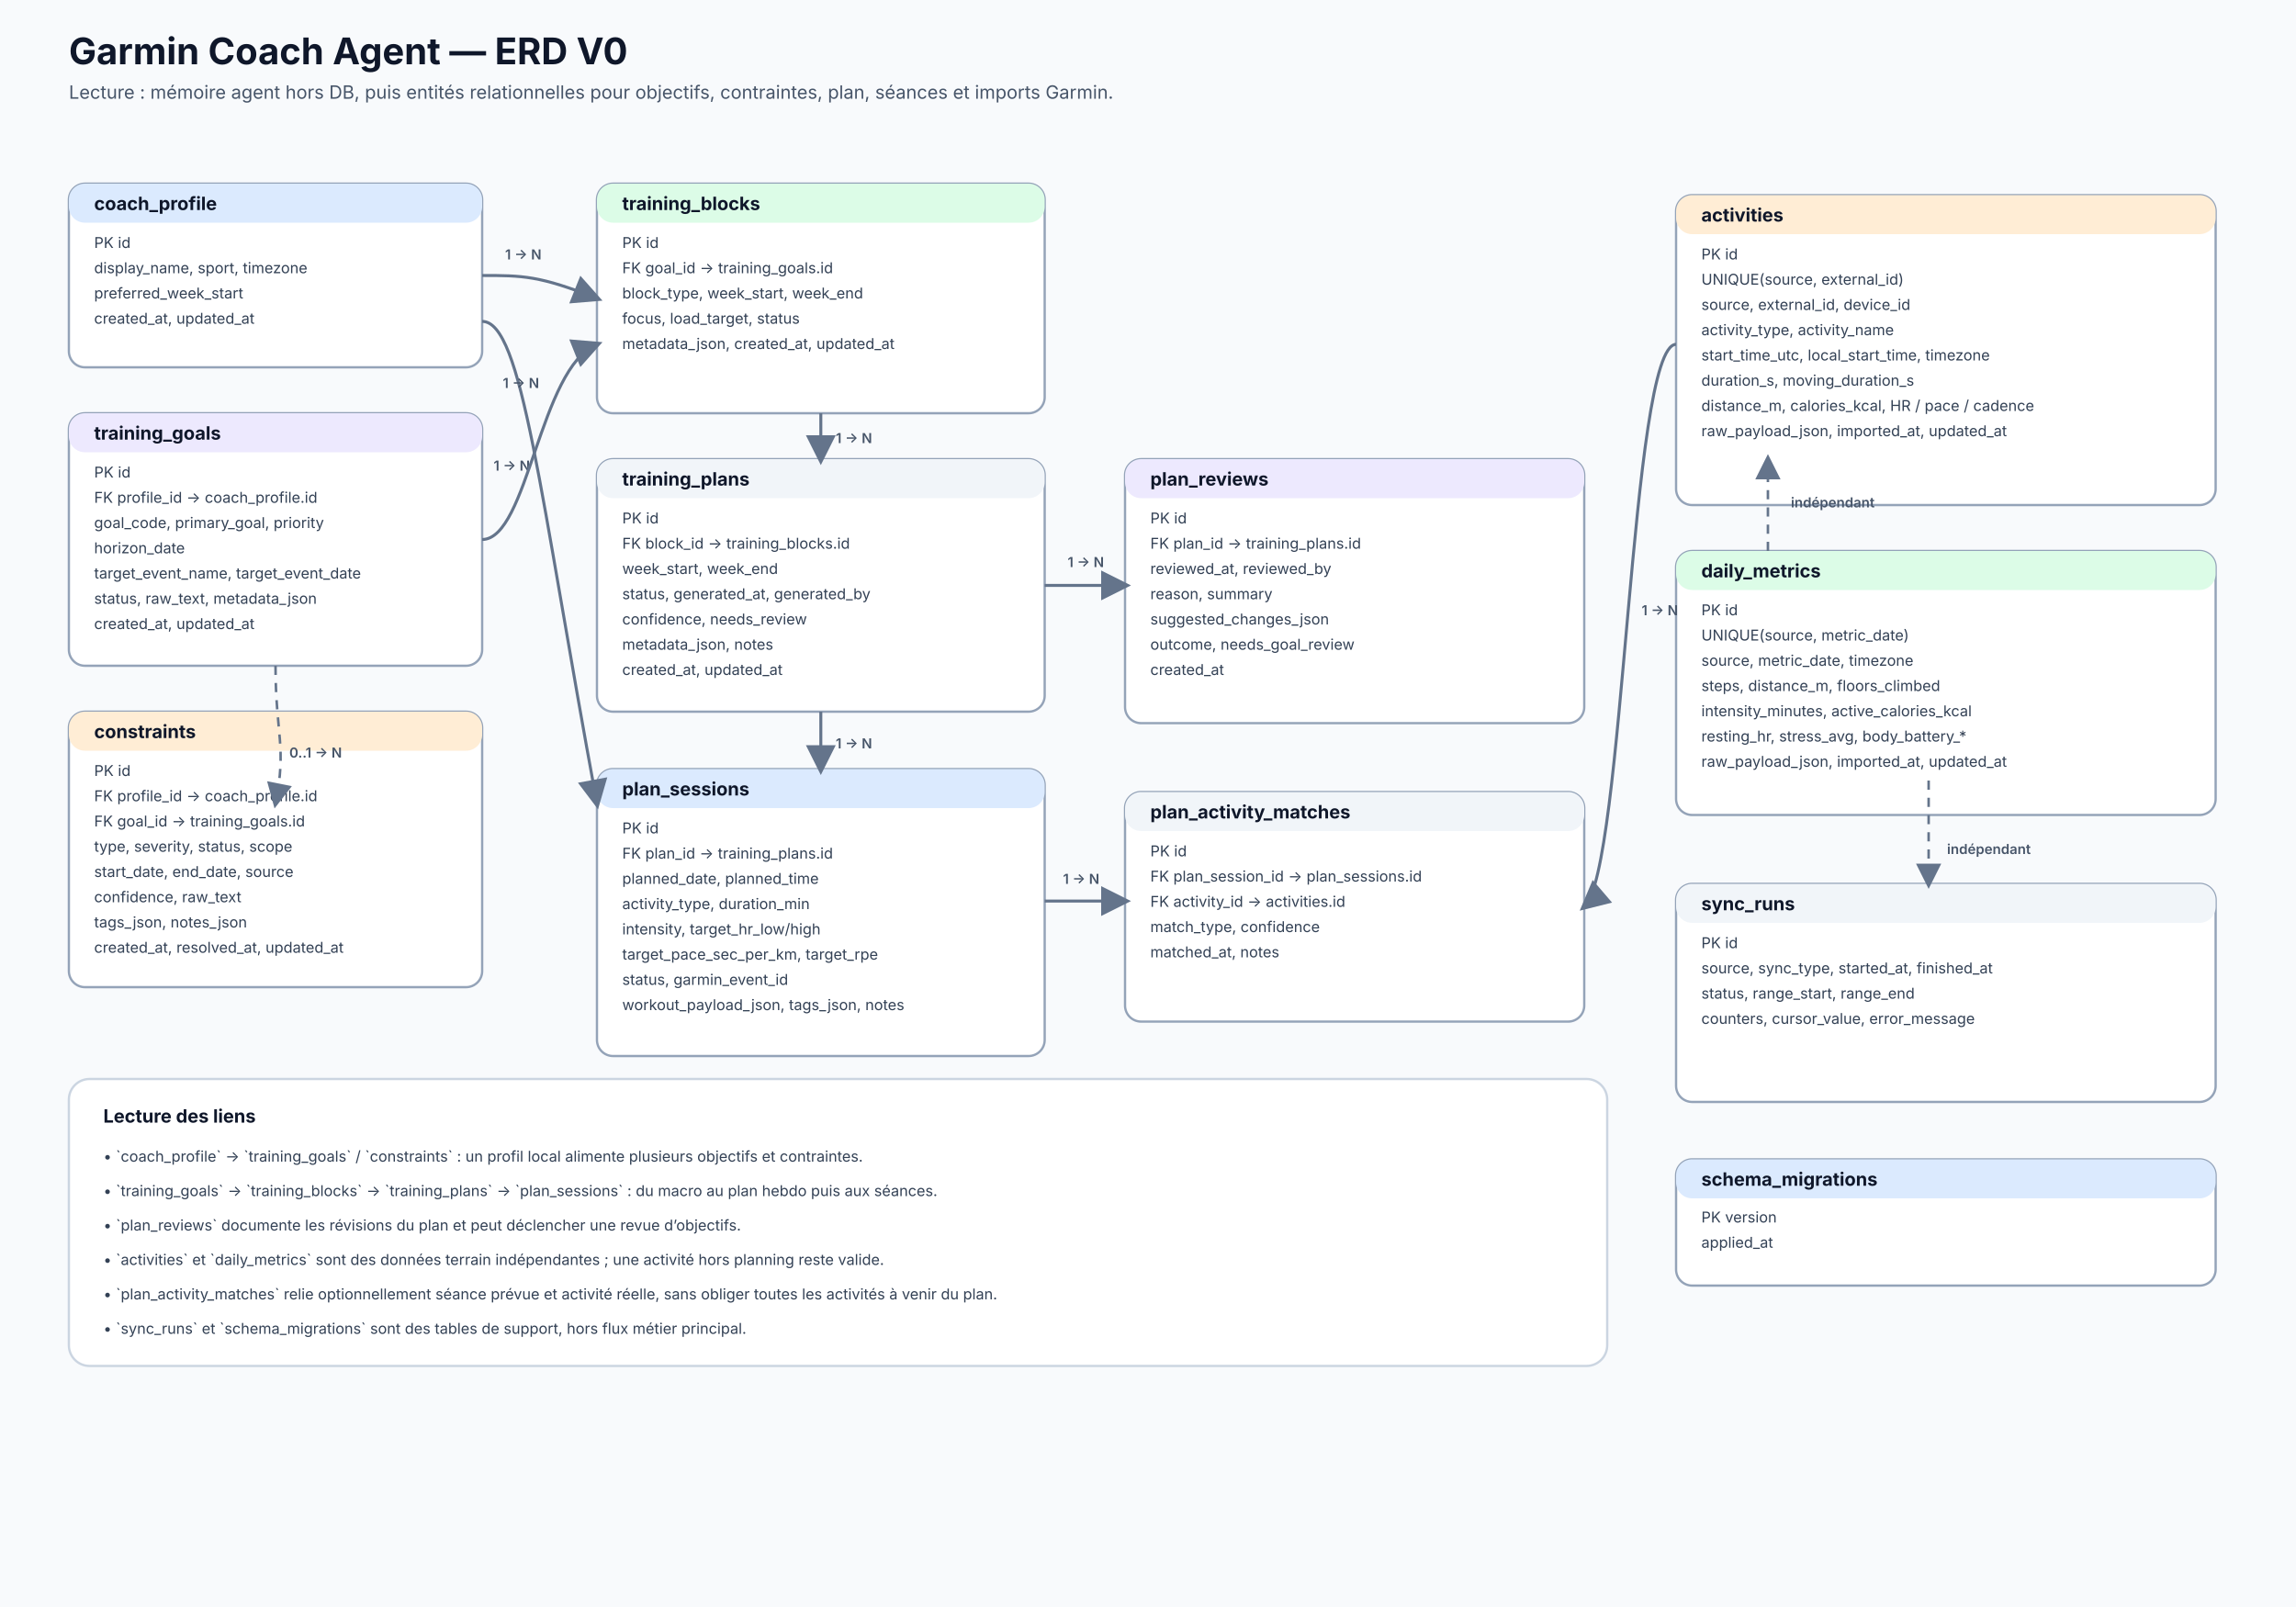
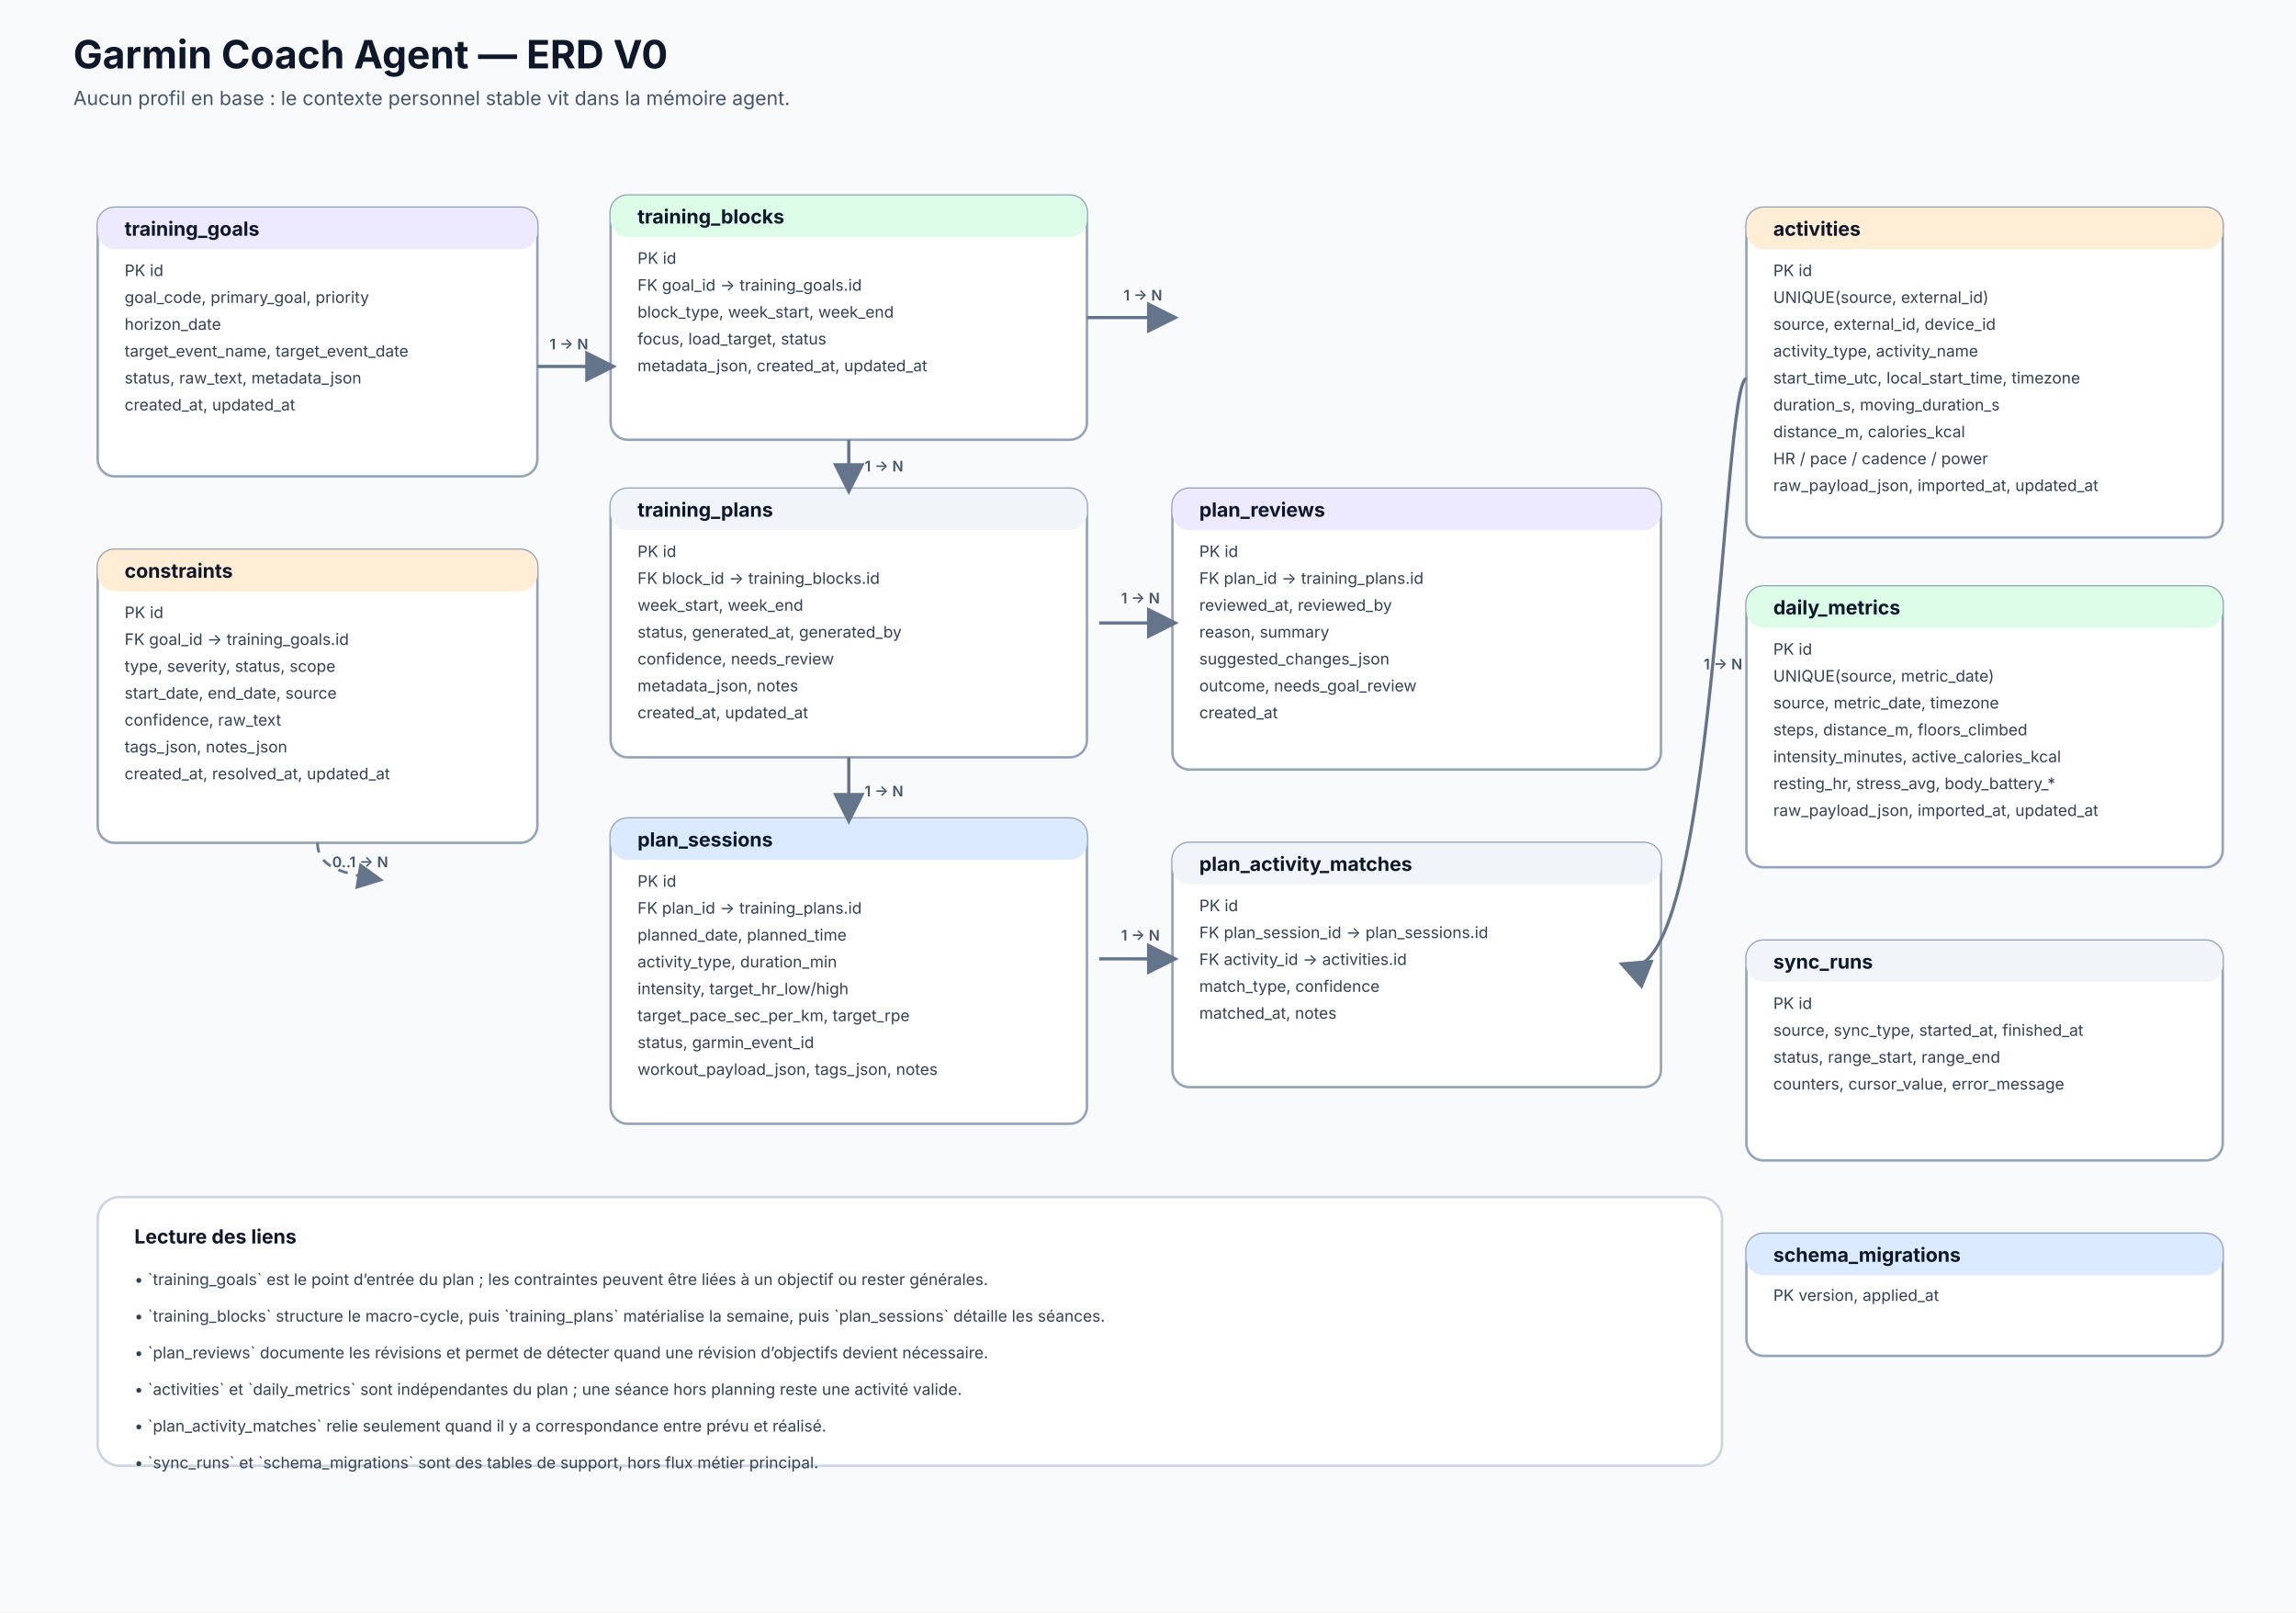
- <svg xmlns="http://www.w3.org/2000/svg" width="2000" height="1400" viewBox="0 0 2000 1400" role="img" aria-label="ER diagram de la base Garmin Coach Agent">
+ <svg xmlns="http://www.w3.org/2000/svg" width="1880" height="1320" viewBox="0 0 1880 1320" role="img" aria-label="ER diagram de la base Garmin Coach Agent">
  <defs>
    <style>
      .bg { fill: #f8fafc; }
      .title { font: 700 32px Inter, Arial, sans-serif; fill: #0f172a; }
      .subtitle { font: 400 16px Inter, Arial, sans-serif; fill: #475569; }
      .box { fill: #ffffff; stroke: #94a3b8; stroke-width: 2; rx: 14; }
-       .head { fill: #e2e8f0; }
      .head-blue { fill: #dbeafe; }
      .head-green { fill: #dcfce7; }
      .head-orange { fill: #ffedd5; }
      .head-purple { fill: #ede9fe; }
      .head-gray { fill: #f1f5f9; }
      .name { font: 700 16px Inter, Arial, sans-serif; fill: #0f172a; }
      .field { font: 400 13px Inter, Arial, sans-serif; fill: #334155; }
-       .note { font: 400 12px Inter, Arial, sans-serif; fill: #64748b; }
      .rel { stroke: #64748b; stroke-width: 2.6; fill: none; }
      .rel-dashed { stroke: #64748b; stroke-width: 2.2; fill: none; stroke-dasharray: 8 7; }
-       .label { font: 600 12px Inter, Arial, sans-serif; fill: #475569; background: #f8fafc; }
+       .label { font: 600 12px Inter, Arial, sans-serif; fill: #475569; }
      .legend { font: 400 13px Inter, Arial, sans-serif; fill: #334155; }
-       .key { font: 700 13px Inter, Arial, sans-serif; fill: #0f172a; }
+       .note { font: 400 12px Inter, Arial, sans-serif; fill: #64748b; }
    </style>
    <marker id="arrow" markerWidth="10" markerHeight="10" refX="8" refY="5" orient="auto" markerUnits="strokeWidth">
      <path d="M0,0 L10,5 L0,10 z" fill="#64748b" />
    </marker>
  </defs>
-   <rect class="bg" x="0" y="0" width="2000" height="1400" />
+   <rect class="bg" x="0" y="0" width="1880" height="1320" />
  <text class="title" x="60" y="56">Garmin Coach Agent — ERD V0</text>
-   <text class="subtitle" x="60" y="86">Lecture : mémoire agent hors DB, puis entités relationnelles pour objectifs, contraintes, plan, séances et imports Garmin.</text>
-   <rect class="box" x="60" y="160" width="360" height="160" />
-   <rect class="head-blue" x="60" y="160" width="360" height="34" rx="14" />
-   <text class="name" x="82" y="183">coach_profile</text>
-   <text class="field" x="82" y="216">PK id</text>
-   <text class="field" x="82" y="238">display_name, sport, timezone</text>
-   <text class="field" x="82" y="260">preferred_week_start</text>
-   <text class="field" x="82" y="282">created_at, updated_at</text>
-   <rect class="box" x="60" y="360" width="360" height="220" />
-   <rect class="head-purple" x="60" y="360" width="360" height="34" rx="14" />
-   <text class="name" x="82" y="383">training_goals</text>
-   <text class="field" x="82" y="416">PK id</text>
-   <text class="field" x="82" y="438">FK profile_id → coach_profile.id</text>
-   <text class="field" x="82" y="460">goal_code, primary_goal, priority</text>
-   <text class="field" x="82" y="482">horizon_date</text>
-   <text class="field" x="82" y="504">target_event_name, target_event_date</text>
-   <text class="field" x="82" y="526">status, raw_text, metadata_json</text>
-   <text class="field" x="82" y="548">created_at, updated_at</text>
-   <rect class="box" x="60" y="620" width="360" height="240" />
-   <rect class="head-orange" x="60" y="620" width="360" height="34" rx="14" />
-   <text class="name" x="82" y="643">constraints</text>
-   <text class="field" x="82" y="676">PK id</text>
-   <text class="field" x="82" y="698">FK profile_id → coach_profile.id</text>
-   <text class="field" x="82" y="720">FK goal_id → training_goals.id</text>
-   <text class="field" x="82" y="742">type, severity, status, scope</text>
-   <text class="field" x="82" y="764">start_date, end_date, source</text>
-   <text class="field" x="82" y="786">confidence, raw_text</text>
-   <text class="field" x="82" y="808">tags_json, notes_json</text>
-   <text class="field" x="82" y="830">created_at, resolved_at, updated_at</text>
-   <rect class="box" x="520" y="160" width="390" height="200" />
-   <rect class="head-green" x="520" y="160" width="390" height="34" rx="14" />
-   <text class="name" x="542" y="183">training_blocks</text>
-   <text class="field" x="542" y="216">PK id</text>
-   <text class="field" x="542" y="238">FK goal_id → training_goals.id</text>
-   <text class="field" x="542" y="260">block_type, week_start, week_end</text>
-   <text class="field" x="542" y="282">focus, load_target, status</text>
-   <text class="field" x="542" y="304">metadata_json, created_at, updated_at</text>
-   <rect class="box" x="520" y="400" width="390" height="220" />
-   <rect class="head-gray" x="520" y="400" width="390" height="34" rx="14" />
-   <text class="name" x="542" y="423">training_plans</text>
-   <text class="field" x="542" y="456">PK id</text>
-   <text class="field" x="542" y="478">FK block_id → training_blocks.id</text>
-   <text class="field" x="542" y="500">week_start, week_end</text>
-   <text class="field" x="542" y="522">status, generated_at, generated_by</text>
-   <text class="field" x="542" y="544">confidence, needs_review</text>
-   <text class="field" x="542" y="566">metadata_json, notes</text>
-   <text class="field" x="542" y="588">created_at, updated_at</text>
-   <rect class="box" x="520" y="670" width="390" height="250" />
-   <rect class="head-blue" x="520" y="670" width="390" height="34" rx="14" />
-   <text class="name" x="542" y="693">plan_sessions</text>
-   <text class="field" x="542" y="726">PK id</text>
-   <text class="field" x="542" y="748">FK plan_id → training_plans.id</text>
-   <text class="field" x="542" y="770">planned_date, planned_time</text>
-   <text class="field" x="542" y="792">activity_type, duration_min</text>
-   <text class="field" x="542" y="814">intensity, target_hr_low/high</text>
-   <text class="field" x="542" y="836">target_pace_sec_per_km, target_rpe</text>
-   <text class="field" x="542" y="858">status, garmin_event_id</text>
-   <text class="field" x="542" y="880">workout_payload_json, tags_json, notes</text>
-   <rect class="box" x="980" y="400" width="400" height="230" />
-   <rect class="head-purple" x="980" y="400" width="400" height="34" rx="14" />
-   <text class="name" x="1002" y="423">plan_reviews</text>
-   <text class="field" x="1002" y="456">PK id</text>
-   <text class="field" x="1002" y="478">FK plan_id → training_plans.id</text>
-   <text class="field" x="1002" y="500">reviewed_at, reviewed_by</text>
-   <text class="field" x="1002" y="522">reason, summary</text>
-   <text class="field" x="1002" y="544">suggested_changes_json</text>
-   <text class="field" x="1002" y="566">outcome, needs_goal_review</text>
-   <text class="field" x="1002" y="588">created_at</text>
-   <rect class="box" x="980" y="690" width="400" height="200" />
-   <rect class="head-gray" x="980" y="690" width="400" height="34" rx="14" />
-   <text class="name" x="1002" y="713">plan_activity_matches</text>
-   <text class="field" x="1002" y="746">PK id</text>
-   <text class="field" x="1002" y="768">FK plan_session_id → plan_sessions.id</text>
-   <text class="field" x="1002" y="790">FK activity_id → activities.id</text>
-   <text class="field" x="1002" y="812">match_type, confidence</text>
-   <text class="field" x="1002" y="834">matched_at, notes</text>
-   <rect class="box" x="1460" y="170" width="470" height="270" />
-   <rect class="head-orange" x="1460" y="170" width="470" height="34" rx="14" />
-   <text class="name" x="1482" y="193">activities</text>
-   <text class="field" x="1482" y="226">PK id</text>
-   <text class="field" x="1482" y="248">UNIQUE(source, external_id)</text>
-   <text class="field" x="1482" y="270">source, external_id, device_id</text>
-   <text class="field" x="1482" y="292">activity_type, activity_name</text>
-   <text class="field" x="1482" y="314">start_time_utc, local_start_time, timezone</text>
-   <text class="field" x="1482" y="336">duration_s, moving_duration_s</text>
-   <text class="field" x="1482" y="358">distance_m, calories_kcal, HR / pace / cadence</text>
-   <text class="field" x="1482" y="380">raw_payload_json, imported_at, updated_at</text>
-   <rect class="box" x="1460" y="480" width="470" height="230" />
-   <rect class="head-green" x="1460" y="480" width="470" height="34" rx="14" />
-   <text class="name" x="1482" y="503">daily_metrics</text>
-   <text class="field" x="1482" y="536">PK id</text>
-   <text class="field" x="1482" y="558">UNIQUE(source, metric_date)</text>
-   <text class="field" x="1482" y="580">source, metric_date, timezone</text>
-   <text class="field" x="1482" y="602">steps, distance_m, floors_climbed</text>
-   <text class="field" x="1482" y="624">intensity_minutes, active_calories_kcal</text>
-   <text class="field" x="1482" y="646">resting_hr, stress_avg, body_battery_* </text>
-   <text class="field" x="1482" y="668">raw_payload_json, imported_at, updated_at</text>
-   <rect class="box" x="1460" y="770" width="470" height="190" />
-   <rect class="head-gray" x="1460" y="770" width="470" height="34" rx="14" />
-   <text class="name" x="1482" y="793">sync_runs</text>
-   <text class="field" x="1482" y="826">PK id</text>
-   <text class="field" x="1482" y="848">source, sync_type, started_at, finished_at</text>
-   <text class="field" x="1482" y="870">status, range_start, range_end</text>
-   <text class="field" x="1482" y="892">counters, cursor_value, error_message</text>
-   <rect class="box" x="1460" y="1010" width="470" height="110" />
-   <rect class="head-blue" x="1460" y="1010" width="470" height="34" rx="14" />
-   <text class="name" x="1482" y="1033">schema_migrations</text>
-   <text class="field" x="1482" y="1065">PK version</text>
-   <text class="field" x="1482" y="1087">applied_at</text>
-   <path class="rel" d="M420 240 C455 240, 470 240, 520 260" marker-end="url(#arrow)" />
-   <text class="label" x="440" y="226">1 → N</text>
-   <path class="rel" d="M420 280 C455 280, 470 430, 520 700" marker-end="url(#arrow)" />
-   <text class="label" x="430" y="410">1 → N</text>
-   <path class="rel-dashed" d="M240 580 C240 640, 250 650, 240 700" marker-end="url(#arrow)" />
-   <text class="label" x="252" y="660">0..1 → N</text>
-   <path class="rel" d="M420 470 C460 470, 470 320, 520 300" marker-end="url(#arrow)" />
-   <text class="label" x="438" y="338">1 → N</text>
-   <path class="rel" d="M715 360 L715 400" marker-end="url(#arrow)" />
-   <text class="label" x="728" y="386">1 → N</text>
-   <path class="rel" d="M715 620 L715 670" marker-end="url(#arrow)" />
-   <text class="label" x="728" y="652">1 → N</text>
-   <path class="rel" d="M910 510 C945 510, 955 510, 980 510" marker-end="url(#arrow)" />
-   <text class="label" x="930" y="494">1 → N</text>
-   <path class="rel" d="M910 785 C940 785, 945 785, 980 785" marker-end="url(#arrow)" />
-   <text class="label" x="926" y="770">1 → N</text>
-   <path class="rel" d="M1460 300 C1420 300, 1415 760, 1380 790" marker-end="url(#arrow)" />
-   <text class="label" x="1430" y="536">1 → N</text>
-   <path class="rel-dashed" d="M1540 480 C1540 430, 1540 420, 1540 400" marker-end="url(#arrow)" />
-   <text class="label" x="1560" y="442">indépendant</text>
-   <path class="rel-dashed" d="M1680 680 C1680 715, 1680 740, 1680 770" marker-end="url(#arrow)" />
-   <text class="label" x="1696" y="744">indépendant</text>
-   <rect x="60" y="940" width="1340" height="250" fill="#ffffff" stroke="#cbd5e1" stroke-width="2" rx="18" />
-   <text class="name" x="90" y="978">Lecture des liens</text>
-   <text class="legend" x="90" y="1012">• `coach_profile` → `training_goals` / `constraints` : un profil local alimente plusieurs objectifs et contraintes.</text>
-   <text class="legend" x="90" y="1042">• `training_goals` → `training_blocks` → `training_plans` → `plan_sessions` : du macro au plan hebdo puis aux séances.</text>
-   <text class="legend" x="90" y="1072">• `plan_reviews` documente les révisions du plan et peut déclencher une revue d’objectifs.</text>
-   <text class="legend" x="90" y="1102">• `activities` et `daily_metrics` sont des données terrain indépendantes ; une activité hors planning reste valide.</text>
-   <text class="legend" x="90" y="1132">• `plan_activity_matches` relie optionnellement séance prévue et activité réelle, sans obliger toutes les activités à venir du plan.</text>
-   <text class="legend" x="90" y="1162">• `sync_runs` et `schema_migrations` sont des tables de support, hors flux métier principal.</text>
+   <text class="subtitle" x="60" y="86">Aucun profil en base : le contexte personnel stable vit dans la mémoire agent.</text>
+   <rect class="box" x="80" y="170" width="360" height="220" />
+   <rect class="head-purple" x="80" y="170" width="360" height="34" rx="14" />
+   <text class="name" x="102" y="193">training_goals</text>
+   <text class="field" x="102" y="226">PK id</text>
+   <text class="field" x="102" y="248">goal_code, primary_goal, priority</text>
+   <text class="field" x="102" y="270">horizon_date</text>
+   <text class="field" x="102" y="292">target_event_name, target_event_date</text>
+   <text class="field" x="102" y="314">status, raw_text, metadata_json</text>
+   <text class="field" x="102" y="336">created_at, updated_at</text>
+   <rect class="box" x="80" y="450" width="360" height="240" />
+   <rect class="head-orange" x="80" y="450" width="360" height="34" rx="14" />
+   <text class="name" x="102" y="473">constraints</text>
+   <text class="field" x="102" y="506">PK id</text>
+   <text class="field" x="102" y="528">FK goal_id → training_goals.id</text>
+   <text class="field" x="102" y="550">type, severity, status, scope</text>
+   <text class="field" x="102" y="572">start_date, end_date, source</text>
+   <text class="field" x="102" y="594">confidence, raw_text</text>
+   <text class="field" x="102" y="616">tags_json, notes_json</text>
+   <text class="field" x="102" y="638">created_at, resolved_at, updated_at</text>
+   <rect class="box" x="500" y="160" width="390" height="200" />
+   <rect class="head-green" x="500" y="160" width="390" height="34" rx="14" />
+   <text class="name" x="522" y="183">training_blocks</text>
+   <text class="field" x="522" y="216">PK id</text>
+   <text class="field" x="522" y="238">FK goal_id → training_goals.id</text>
+   <text class="field" x="522" y="260">block_type, week_start, week_end</text>
+   <text class="field" x="522" y="282">focus, load_target, status</text>
+   <text class="field" x="522" y="304">metadata_json, created_at, updated_at</text>
+   <rect class="box" x="500" y="400" width="390" height="220" />
+   <rect class="head-gray" x="500" y="400" width="390" height="34" rx="14" />
+   <text class="name" x="522" y="423">training_plans</text>
+   <text class="field" x="522" y="456">PK id</text>
+   <text class="field" x="522" y="478">FK block_id → training_blocks.id</text>
+   <text class="field" x="522" y="500">week_start, week_end</text>
+   <text class="field" x="522" y="522">status, generated_at, generated_by</text>
+   <text class="field" x="522" y="544">confidence, needs_review</text>
+   <text class="field" x="522" y="566">metadata_json, notes</text>
+   <text class="field" x="522" y="588">created_at, updated_at</text>
+   <rect class="box" x="500" y="670" width="390" height="250" />
+   <rect class="head-blue" x="500" y="670" width="390" height="34" rx="14" />
+   <text class="name" x="522" y="693">plan_sessions</text>
+   <text class="field" x="522" y="726">PK id</text>
+   <text class="field" x="522" y="748">FK plan_id → training_plans.id</text>
+   <text class="field" x="522" y="770">planned_date, planned_time</text>
+   <text class="field" x="522" y="792">activity_type, duration_min</text>
+   <text class="field" x="522" y="814">intensity, target_hr_low/high</text>
+   <text class="field" x="522" y="836">target_pace_sec_per_km, target_rpe</text>
+   <text class="field" x="522" y="858">status, garmin_event_id</text>
+   <text class="field" x="522" y="880">workout_payload_json, tags_json, notes</text>
+   <rect class="box" x="960" y="400" width="400" height="230" />
+   <rect class="head-purple" x="960" y="400" width="400" height="34" rx="14" />
+   <text class="name" x="982" y="423">plan_reviews</text>
+   <text class="field" x="982" y="456">PK id</text>
+   <text class="field" x="982" y="478">FK plan_id → training_plans.id</text>
+   <text class="field" x="982" y="500">reviewed_at, reviewed_by</text>
+   <text class="field" x="982" y="522">reason, summary</text>
+   <text class="field" x="982" y="544">suggested_changes_json</text>
+   <text class="field" x="982" y="566">outcome, needs_goal_review</text>
+   <text class="field" x="982" y="588">created_at</text>
+   <rect class="box" x="960" y="690" width="400" height="200" />
+   <rect class="head-gray" x="960" y="690" width="400" height="34" rx="14" />
+   <text class="name" x="982" y="713">plan_activity_matches</text>
+   <text class="field" x="982" y="746">PK id</text>
+   <text class="field" x="982" y="768">FK plan_session_id → plan_sessions.id</text>
+   <text class="field" x="982" y="790">FK activity_id → activities.id</text>
+   <text class="field" x="982" y="812">match_type, confidence</text>
+   <text class="field" x="982" y="834">matched_at, notes</text>
+   <rect class="box" x="1430" y="170" width="390" height="270" />
+   <rect class="head-orange" x="1430" y="170" width="390" height="34" rx="14" />
+   <text class="name" x="1452" y="193">activities</text>
+   <text class="field" x="1452" y="226">PK id</text>
+   <text class="field" x="1452" y="248">UNIQUE(source, external_id)</text>
+   <text class="field" x="1452" y="270">source, external_id, device_id</text>
+   <text class="field" x="1452" y="292">activity_type, activity_name</text>
+   <text class="field" x="1452" y="314">start_time_utc, local_start_time, timezone</text>
+   <text class="field" x="1452" y="336">duration_s, moving_duration_s</text>
+   <text class="field" x="1452" y="358">distance_m, calories_kcal</text>
+   <text class="field" x="1452" y="380">HR / pace / cadence / power</text>
+   <text class="field" x="1452" y="402">raw_payload_json, imported_at, updated_at</text>
+   <rect class="box" x="1430" y="480" width="390" height="230" />
+   <rect class="head-green" x="1430" y="480" width="390" height="34" rx="14" />
+   <text class="name" x="1452" y="503">daily_metrics</text>
+   <text class="field" x="1452" y="536">PK id</text>
+   <text class="field" x="1452" y="558">UNIQUE(source, metric_date)</text>
+   <text class="field" x="1452" y="580">source, metric_date, timezone</text>
+   <text class="field" x="1452" y="602">steps, distance_m, floors_climbed</text>
+   <text class="field" x="1452" y="624">intensity_minutes, active_calories_kcal</text>
+   <text class="field" x="1452" y="646">resting_hr, stress_avg, body_battery_* </text>
+   <text class="field" x="1452" y="668">raw_payload_json, imported_at, updated_at</text>
+   <rect class="box" x="1430" y="770" width="390" height="180" />
+   <rect class="head-gray" x="1430" y="770" width="390" height="34" rx="14" />
+   <text class="name" x="1452" y="793">sync_runs</text>
+   <text class="field" x="1452" y="826">PK id</text>
+   <text class="field" x="1452" y="848">source, sync_type, started_at, finished_at</text>
+   <text class="field" x="1452" y="870">status, range_start, range_end</text>
+   <text class="field" x="1452" y="892">counters, cursor_value, error_message</text>
+   <rect class="box" x="1430" y="1010" width="390" height="100" />
+   <rect class="head-blue" x="1430" y="1010" width="390" height="34" rx="14" />
+   <text class="name" x="1452" y="1033">schema_migrations</text>
+   <text class="field" x="1452" y="1065">PK version, applied_at</text>
+   <path class="rel" d="M440 300 C470 300, 475 300, 500 300" marker-end="url(#arrow)" />
+   <text class="label" x="450" y="286">1 → N</text>
+   <path class="rel-dashed" d="M260 690 C260 710, 280 715, 310 720" marker-end="url(#arrow)" />
+   <text class="label" x="272" y="710">0..1 → N</text>
+   <path class="rel" d="M890 260 C930 260, 940 260, 960 260" marker-end="url(#arrow)" />
+   <text class="label" x="920" y="246">1 → N</text>
+   <path class="rel" d="M695 360 L695 400" marker-end="url(#arrow)" />
+   <text class="label" x="708" y="386">1 → N</text>
+   <path class="rel" d="M695 620 L695 670" marker-end="url(#arrow)" />
+   <text class="label" x="708" y="652">1 → N</text>
+   <path class="rel" d="M900 510 C930 510, 940 510, 960 510" marker-end="url(#arrow)" />
+   <text class="label" x="918" y="494">1 → N</text>
+   <path class="rel" d="M900 785 C930 785, 940 785, 960 785" marker-end="url(#arrow)" />
+   <text class="label" x="918" y="770">1 → N</text>
+   <path class="rel" d="M1430 310 C1410 310, 1405 820, 1330 790" marker-end="url(#arrow)" />
+   <text class="label" x="1395" y="548">1 → N</text>
+   <rect x="80" y="980" width="1330" height="220" fill="#ffffff" stroke="#cbd5e1" stroke-width="2" rx="18" />
+   <text class="name" x="110" y="1018">Lecture des liens</text>
+   <text class="legend" x="110" y="1052">• `training_goals` est le point d’entrée du plan ; les contraintes peuvent être liées à un objectif ou rester générales.</text>
+   <text class="legend" x="110" y="1082">• `training_blocks` structure le macro-cycle, puis `training_plans` matérialise la semaine, puis `plan_sessions` détaille les séances.</text>
+   <text class="legend" x="110" y="1112">• `plan_reviews` documente les révisions et permet de détecter quand une révision d’objectifs devient nécessaire.</text>
+   <text class="legend" x="110" y="1142">• `activities` et `daily_metrics` sont indépendantes du plan ; une séance hors planning reste une activité valide.</text>
+   <text class="legend" x="110" y="1172">• `plan_activity_matches` relie seulement quand il y a correspondance entre prévu et réalisé.</text>
+   <text class="legend" x="110" y="1202">• `sync_runs` et `schema_migrations` sont des tables de support, hors flux métier principal.</text>
</svg>
